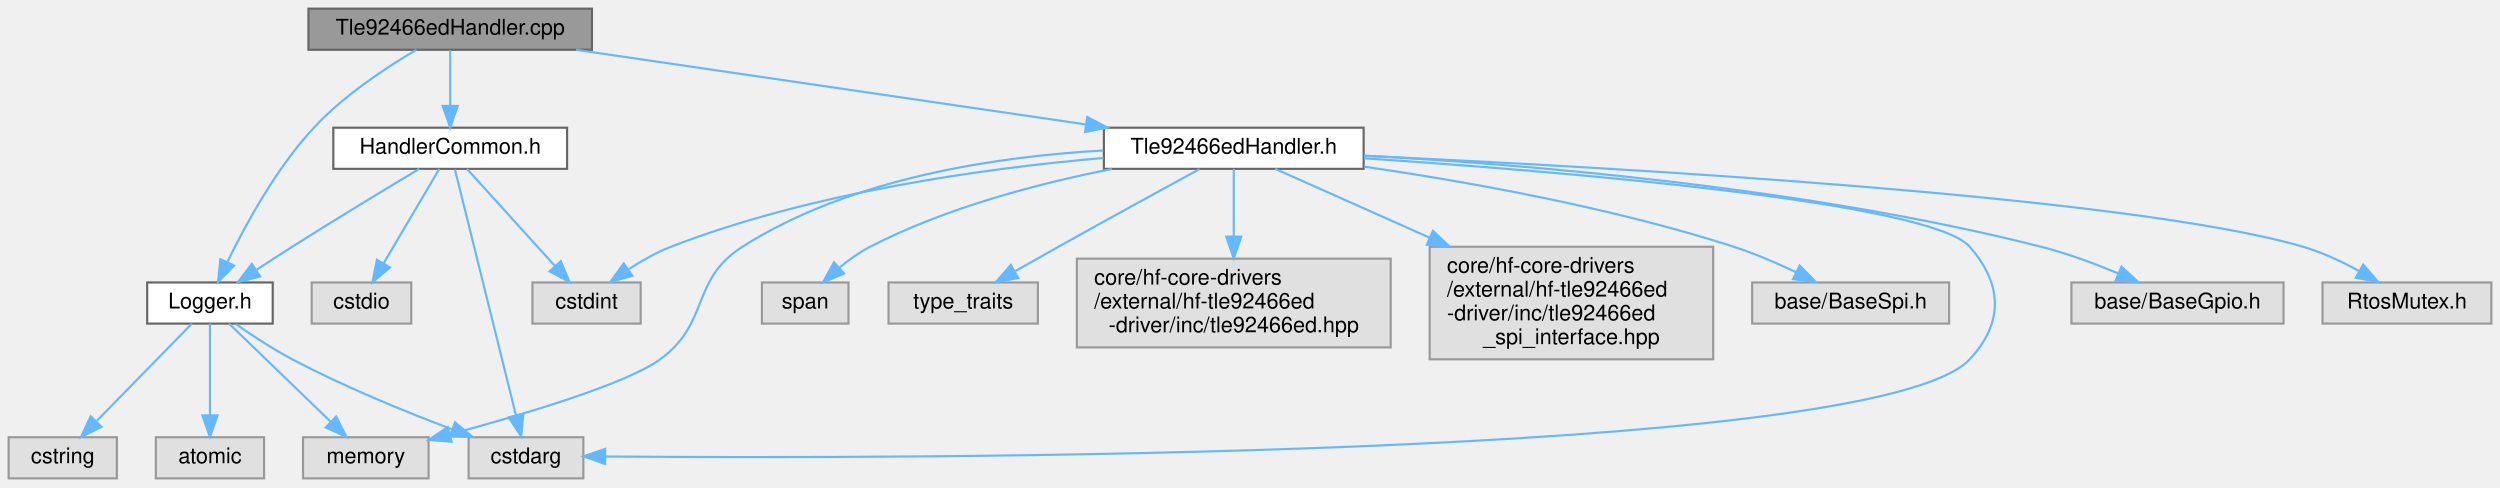
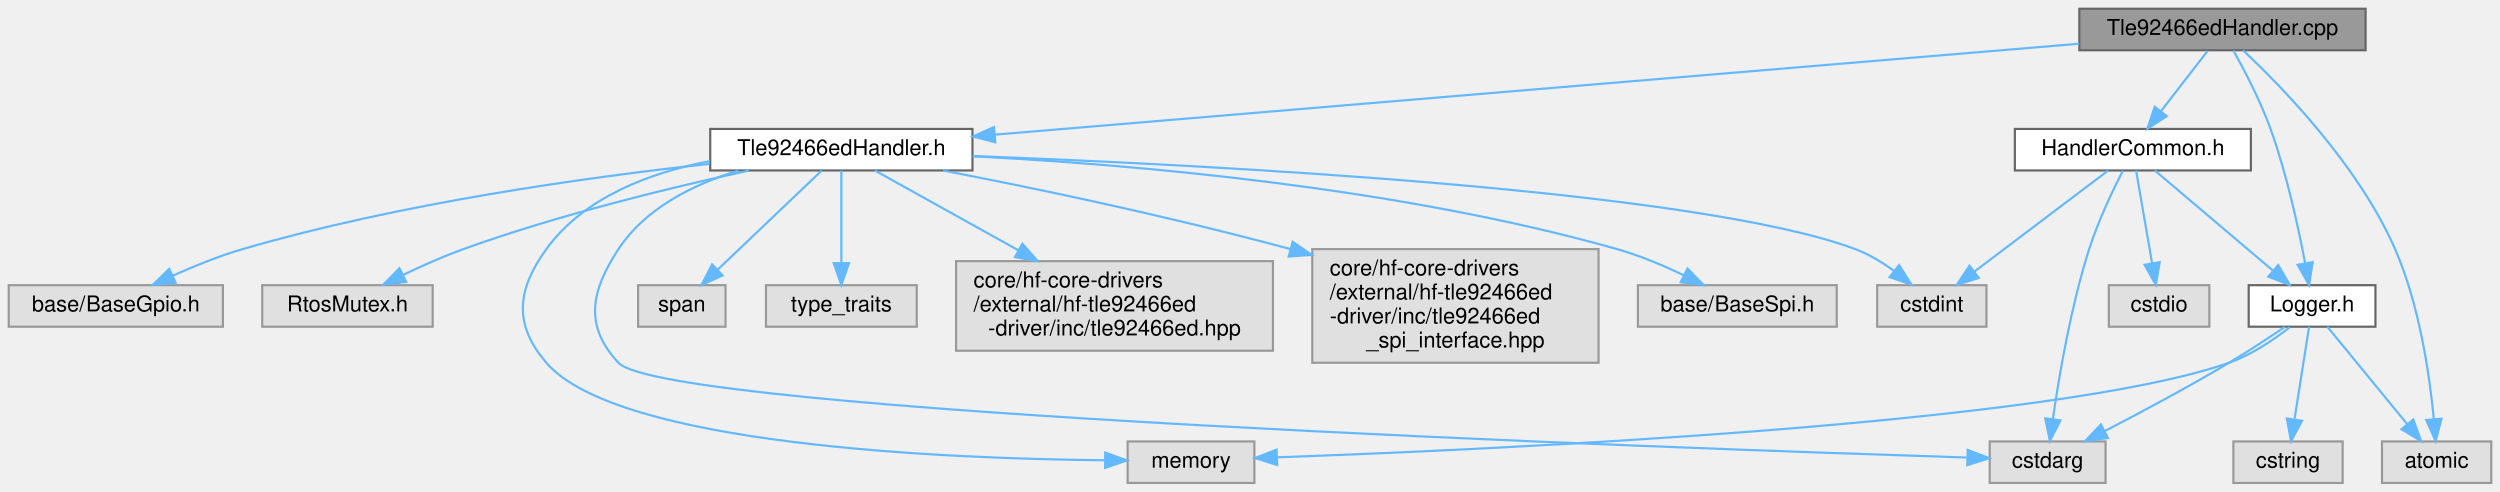
- <svg xmlns="http://www.w3.org/2000/svg" xmlns:xlink="http://www.w3.org/1999/xlink" width="1155pt" height="225pt" viewBox="0.00 0.00 1155.00 225.00">
+ <svg xmlns="http://www.w3.org/2000/svg" xmlns:xlink="http://www.w3.org/1999/xlink" width="1144pt" height="225pt" viewBox="0.00 0.00 1144.00 225.00">
  <g id="graph0" class="graph" transform="scale(1 1) rotate(0) translate(4 221)">
    <g id="Node000001" class="node">
      <g id="a_Node000001">
        <a xlink:title="Implementation of TLE92466ED handler with SPI communication adapter.">
-           <polygon fill="#999999" stroke="#666666" points="269.5,-217 138.5,-217 138.5,-198 269.5,-198 269.5,-217" />
-           <text text-anchor="middle" x="204" y="-205" font-family="Helvetica,sans-Serif" font-size="10.00">Tle92466edHandler.cpp</text>
+           <polygon fill="#999999" stroke="#666666" points="1078.5,-217 947.5,-217 947.5,-198 1078.5,-198 1078.5,-217" />
+           <text text-anchor="middle" x="1013" y="-205" font-family="Helvetica,sans-Serif" font-size="10.00">Tle92466edHandler.cpp</text>
        </a>
      </g>
    </g>
    <g id="Node000002" class="node">
      <g id="a_Node000002">
        <a xlink:href="Tle92466edHandler_8h.html" target="_top" xlink:title="Unified handler for TLE92466ED six-channel low-side solenoid driver IC.">
-           <polygon fill="white" stroke="#666666" points="626,-162 506,-162 506,-143 626,-143 626,-162" />
-           <text text-anchor="middle" x="566" y="-150" font-family="Helvetica,sans-Serif" font-size="10.00">Tle92466edHandler.h</text>
+           <polygon fill="white" stroke="#666666" points="441,-162 321,-162 321,-143 441,-143 441,-162" />
+           <text text-anchor="middle" x="381" y="-150" font-family="Helvetica,sans-Serif" font-size="10.00">Tle92466edHandler.h</text>
        </a>
      </g>
    </g>
    <g id="edge1_Node000001_Node000002" class="edge">
      <g id="a_edge1_Node000001_Node000002">
        <a xlink:title=" ">
-           <path fill="none" stroke="#63b8ff" d="M262.16,-197.98C326.32,-188.59 429.47,-173.49 497.49,-163.53" />
-           <polygon fill="#63b8ff" stroke="#63b8ff" points="498.3,-166.95 507.68,-162.04 497.28,-160.02 498.3,-166.95" />
+           <path fill="none" stroke="#63b8ff" d="M947.45,-201C827.67,-190.96 574.44,-169.72 451.26,-159.39" />
+           <polygon fill="#63b8ff" stroke="#63b8ff" points="451.44,-155.89 441.18,-158.55 450.85,-162.87 451.44,-155.89" />
        </a>
      </g>
    </g>
    <g id="Node000013" class="node">
      <g id="a_Node000013">
        <a xlink:href="Logger_8h.html" target="_top" xlink:title="Advanced logging system with formatting capabilities.">
-           <polygon fill="white" stroke="#666666" points="122,-90.5 64,-90.5 64,-71.5 122,-71.5 122,-90.5" />
-           <text text-anchor="middle" x="93" y="-78.5" font-family="Helvetica,sans-Serif" font-size="10.00">Logger.h</text>
+           <polygon fill="white" stroke="#666666" points="1083,-90.5 1025,-90.5 1025,-71.5 1083,-71.5 1083,-90.5" />
+           <text text-anchor="middle" x="1054" y="-78.5" font-family="Helvetica,sans-Serif" font-size="10.00">Logger.h</text>
        </a>
      </g>
    </g>
    <g id="edge12_Node000001_Node000013" class="edge">
      <g id="a_edge12_Node000001_Node000013">
        <a xlink:title=" ">
-           <path fill="none" stroke="#63b8ff" d="M188.38,-197.98C174.72,-189.98 154.94,-177.02 141,-162 123.66,-143.32 109.51,-117.38 101.17,-100.16" />
-           <polygon fill="#63b8ff" stroke="#63b8ff" points="104.16,-98.29 96.75,-90.71 97.81,-101.25 104.16,-98.29" />
+           <path fill="none" stroke="#63b8ff" d="M1017.99,-197.89C1022.9,-189.11 1030.32,-174.97 1035,-162 1042.4,-141.49 1047.73,-116.97 1050.83,-100.53" />
+           <polygon fill="#63b8ff" stroke="#63b8ff" points="1054.29,-101.05 1052.62,-90.59 1047.4,-99.81 1054.29,-101.05" />
+         </a>
+       </g>
+     </g>
+     <g id="Node000015" class="node">
+       <g id="a_Node000015">
+         <a xlink:title=" ">
+           <polygon fill="#e0e0e0" stroke="#999999" points="1136,-19 1086,-19 1086,0 1136,0 1136,-19" />
+           <text text-anchor="middle" x="1111" y="-7" font-family="Helvetica,sans-Serif" font-size="10.00">atomic</text>
+         </a>
+       </g>
+     </g>
+     <g id="edge22_Node000001_Node000015" class="edge">
+       <g id="a_edge22_Node000001_Node000015">
+         <a xlink:title=" ">
+           <path fill="none" stroke="#63b8ff" d="M1022.43,-197.98C1039.47,-181.99 1075.15,-145.61 1092,-107 1103.14,-81.49 1107.79,-49.34 1109.71,-29.35" />
+           <polygon fill="#63b8ff" stroke="#63b8ff" points="1113.22,-29.38 1110.55,-19.13 1106.24,-28.81 1113.22,-29.38" />
        </a>
      </g>
    </g>
    <g id="Node000016" class="node">
      <g id="a_Node000016">
        <a xlink:href="HandlerCommon_8h.html" target="_top" xlink:title="Shared utility functions for handler CRTP communication adapters.">
-           <polygon fill="white" stroke="#666666" points="258,-162 150,-162 150,-143 258,-143 258,-162" />
-           <text text-anchor="middle" x="204" y="-150" font-family="Helvetica,sans-Serif" font-size="10.00">HandlerCommon.h</text>
+           <polygon fill="white" stroke="#666666" points="1026,-162 918,-162 918,-143 1026,-143 1026,-162" />
+           <text text-anchor="middle" x="972" y="-150" font-family="Helvetica,sans-Serif" font-size="10.00">HandlerCommon.h</text>
        </a>
      </g>
    </g>
    <g id="edge17_Node000001_Node000016" class="edge">
      <g id="a_edge17_Node000001_Node000016">
        <a xlink:title=" ">
-           <path fill="none" stroke="#63b8ff" d="M204,-197.75C204,-190.8 204,-180.85 204,-172.13" />
-           <polygon fill="#63b8ff" stroke="#63b8ff" points="207.5,-172.09 204,-162.09 200.5,-172.09 207.5,-172.09" />
+           <path fill="none" stroke="#63b8ff" d="M1006.23,-197.75C1000.44,-190.26 991.94,-179.28 984.86,-170.13" />
+           <polygon fill="#63b8ff" stroke="#63b8ff" points="987.53,-167.86 978.64,-162.09 981.99,-172.14 987.53,-167.86" />
        </a>
      </g>
    </g>
    <g id="Node000003" class="node">
      <g id="a_Node000003">
        <a xlink:title=" ">
-           <polygon fill="#e0e0e0" stroke="#999999" points="292,-90.5 242,-90.5 242,-71.5 292,-71.5 292,-90.5" />
-           <text text-anchor="middle" x="267" y="-78.5" font-family="Helvetica,sans-Serif" font-size="10.00">cstdint</text>
+           <polygon fill="#e0e0e0" stroke="#999999" points="905,-90.5 855,-90.5 855,-71.5 905,-71.5 905,-90.5" />
+           <text text-anchor="middle" x="880" y="-78.5" font-family="Helvetica,sans-Serif" font-size="10.00">cstdint</text>
        </a>
      </g>
    </g>
    <g id="edge2_Node000002_Node000003" class="edge">
      <g id="a_edge2_Node000002_Node000003">
        <a xlink:title=" ">
-           <path fill="none" stroke="#63b8ff" d="M505.86,-148.03C451.96,-143.34 371.54,-132.41 306,-107 299.31,-104.41 292.54,-100.58 286.57,-96.7" />
-           <polygon fill="#63b8ff" stroke="#63b8ff" points="288.16,-93.55 277.95,-90.72 284.17,-99.3 288.16,-93.55" />
+           <path fill="none" stroke="#63b8ff" d="M441.12,-149.6C549.37,-145.55 772.52,-134.11 845,-107 851.18,-104.69 857.27,-100.99 862.59,-97.14" />
+           <polygon fill="#63b8ff" stroke="#63b8ff" points="865.02,-99.68 870.7,-90.74 860.68,-94.19 865.02,-99.68" />
        </a>
      </g>
    </g>
    <g id="Node000004" class="node">
      <g id="a_Node000004">
        <a xlink:title=" ">
-           <polygon fill="#e0e0e0" stroke="#999999" points="194,-19 136,-19 136,0 194,0 194,-19" />
-           <text text-anchor="middle" x="165" y="-7" font-family="Helvetica,sans-Serif" font-size="10.00">memory</text>
+           <polygon fill="#e0e0e0" stroke="#999999" points="570,-19 512,-19 512,0 570,0 570,-19" />
+           <text text-anchor="middle" x="541" y="-7" font-family="Helvetica,sans-Serif" font-size="10.00">memory</text>
        </a>
      </g>
    </g>
    <g id="edge3_Node000002_Node000004" class="edge">
      <g id="a_edge3_Node000002_Node000004">
        <a xlink:title=" ">
-           <path fill="none" stroke="#63b8ff" d="M505.66,-151.46C457.18,-148.79 389.15,-138.91 339,-107 314.85,-91.63 324.16,-71.82 301,-55 285.31,-43.61 238.19,-29.56 203.8,-20.34" />
-           <polygon fill="#63b8ff" stroke="#63b8ff" points="204.6,-16.93 194.04,-17.75 202.81,-23.69 204.6,-16.93" />
+           <path fill="none" stroke="#63b8ff" d="M320.83,-147.28C293.34,-141.99 263.14,-130.69 246,-107 232.46,-88.27 230.93,-72.52 246,-55 278.52,-17.21 428.98,-11.09 501.59,-10.38" />
+           <polygon fill="#63b8ff" stroke="#63b8ff" points="501.74,-13.88 511.71,-10.31 501.69,-6.88 501.74,-13.88" />
        </a>
      </g>
    </g>
    <g id="Node000005" class="node">
      <g id="a_Node000005">
        <a xlink:title=" ">
-           <polygon fill="#e0e0e0" stroke="#999999" points="265.5,-19 212.5,-19 212.5,0 265.5,0 265.5,-19" />
-           <text text-anchor="middle" x="239" y="-7" font-family="Helvetica,sans-Serif" font-size="10.00">cstdarg</text>
+           <polygon fill="#e0e0e0" stroke="#999999" points="959.5,-19 906.5,-19 906.5,0 959.5,0 959.5,-19" />
+           <text text-anchor="middle" x="933" y="-7" font-family="Helvetica,sans-Serif" font-size="10.00">cstdarg</text>
        </a>
      </g>
    </g>
    <g id="edge4_Node000002_Node000005" class="edge">
      <g id="a_edge4_Node000002_Node000005">
        <a xlink:title=" ">
-           <path fill="none" stroke="#63b8ff" d="M626.14,-147.88C718.82,-141.68 887.86,-127.67 906,-107 921.24,-89.63 921.79,-71.88 906,-55 862.77,-8.79 409.1,-9.02 275.7,-10.1" />
-           <polygon fill="#63b8ff" stroke="#63b8ff" points="275.55,-6.6 265.58,-10.19 275.61,-13.6 275.55,-6.6" />
+           <path fill="none" stroke="#63b8ff" d="M333.86,-142.95C313.37,-136.64 291.28,-125.75 279,-107 266.34,-87.66 263.22,-71.89 279,-55 300.2,-32.3 760.96,-15.95 896.08,-11.63" />
+           <polygon fill="#63b8ff" stroke="#63b8ff" points="896.44,-15.12 906.32,-11.31 896.22,-8.13 896.44,-15.12" />
        </a>
      </g>
    </g>
    <g id="Node000006" class="node">
      <g id="a_Node000006">
        <a xlink:title=" ">
-           <polygon fill="#e0e0e0" stroke="#999999" points="388,-90.5 348,-90.5 348,-71.5 388,-71.5 388,-90.5" />
-           <text text-anchor="middle" x="368" y="-78.5" font-family="Helvetica,sans-Serif" font-size="10.00">span</text>
+           <polygon fill="#e0e0e0" stroke="#999999" points="328,-90.5 288,-90.5 288,-71.5 328,-71.5 328,-90.5" />
+           <text text-anchor="middle" x="308" y="-78.5" font-family="Helvetica,sans-Serif" font-size="10.00">span</text>
        </a>
      </g>
    </g>
    <g id="edge5_Node000002_Node000006" class="edge">
      <g id="a_edge5_Node000002_Node000006">
        <a xlink:title=" ">
-           <path fill="none" stroke="#63b8ff" d="M509.68,-142.93C475.96,-136.28 432.98,-125.07 398,-107 393.01,-104.42 388.1,-100.89 383.75,-97.3" />
-           <polygon fill="#63b8ff" stroke="#63b8ff" points="385.98,-94.6 376.2,-90.54 381.32,-99.81 385.98,-94.6" />
+           <path fill="none" stroke="#63b8ff" d="M372.05,-142.98C360.23,-131.72 339.19,-111.69 324.46,-97.67" />
+           <polygon fill="#63b8ff" stroke="#63b8ff" points="326.68,-94.95 317.02,-90.59 321.85,-100.02 326.68,-94.95" />
        </a>
      </g>
    </g>
    <g id="Node000007" class="node">
      <g id="a_Node000007">
        <a xlink:title=" ">
-           <polygon fill="#e0e0e0" stroke="#999999" points="475.5,-90.5 406.5,-90.5 406.5,-71.5 475.5,-71.5 475.5,-90.5" />
-           <text text-anchor="middle" x="441" y="-78.5" font-family="Helvetica,sans-Serif" font-size="10.00">type_traits</text>
+           <polygon fill="#e0e0e0" stroke="#999999" points="415.5,-90.5 346.5,-90.5 346.5,-71.5 415.5,-71.5 415.5,-90.5" />
+           <text text-anchor="middle" x="381" y="-78.5" font-family="Helvetica,sans-Serif" font-size="10.00">type_traits</text>
        </a>
      </g>
    </g>
    <g id="edge6_Node000002_Node000007" class="edge">
      <g id="a_edge6_Node000002_Node000007">
        <a xlink:title=" ">
-           <path fill="none" stroke="#63b8ff" d="M550.13,-142.87C533.77,-133.95 507.55,-119.6 485,-107 478.51,-103.37 471.5,-99.41 465.02,-95.73" />
-           <polygon fill="#63b8ff" stroke="#63b8ff" points="466.46,-92.52 456.04,-90.62 463,-98.61 466.46,-92.52" />
+           <path fill="none" stroke="#63b8ff" d="M381,-142.98C381,-132.56 381,-114.61 381,-100.88" />
+           <polygon fill="#63b8ff" stroke="#63b8ff" points="384.5,-100.59 381,-90.59 377.5,-100.59 384.5,-100.59" />
        </a>
      </g>
    </g>
    <g id="Node000008" class="node">
      <g id="a_Node000008">
        <a xlink:title=" ">
-           <polygon fill="#e0e0e0" stroke="#999999" points="638.5,-101.5 493.5,-101.5 493.5,-60.5 638.5,-60.5 638.5,-101.5" />
-           <text text-anchor="start" x="501.5" y="-89.5" font-family="Helvetica,sans-Serif" font-size="10.00">core/hf-core-drivers</text>
-           <text text-anchor="start" x="501.5" y="-78.5" font-family="Helvetica,sans-Serif" font-size="10.00">/external/hf-tle92466ed</text>
-           <text text-anchor="middle" x="566" y="-67.5" font-family="Helvetica,sans-Serif" font-size="10.00">-driver/inc/tle92466ed.hpp</text>
+           <polygon fill="#e0e0e0" stroke="#999999" points="578.5,-101.5 433.5,-101.5 433.5,-60.5 578.5,-60.5 578.5,-101.5" />
+           <text text-anchor="start" x="441.5" y="-89.5" font-family="Helvetica,sans-Serif" font-size="10.00">core/hf-core-drivers</text>
+           <text text-anchor="start" x="441.5" y="-78.5" font-family="Helvetica,sans-Serif" font-size="10.00">/external/hf-tle92466ed</text>
+           <text text-anchor="middle" x="506" y="-67.5" font-family="Helvetica,sans-Serif" font-size="10.00">-driver/inc/tle92466ed.hpp</text>
        </a>
      </g>
    </g>
    <g id="edge7_Node000002_Node000008" class="edge">
      <g id="a_edge7_Node000002_Node000008">
        <a xlink:title=" ">
-           <path fill="none" stroke="#63b8ff" d="M566,-142.98C566,-135.15 566,-123.08 566,-111.74" />
-           <polygon fill="#63b8ff" stroke="#63b8ff" points="569.5,-111.67 566,-101.67 562.5,-111.67 569.5,-111.67" />
+           <path fill="none" stroke="#63b8ff" d="M396.33,-142.98C412.61,-133.92 439.12,-119.18 461.99,-106.47" />
+           <polygon fill="#63b8ff" stroke="#63b8ff" points="463.84,-109.45 470.88,-101.53 460.44,-103.33 463.84,-109.45" />
        </a>
      </g>
    </g>
    <g id="Node000009" class="node">
      <g id="a_Node000009">
        <a xlink:title=" ">
-           <polygon fill="#e0e0e0" stroke="#999999" points="787.5,-107 656.5,-107 656.5,-55 787.5,-55 787.5,-107" />
-           <text text-anchor="start" x="664.5" y="-95" font-family="Helvetica,sans-Serif" font-size="10.00">core/hf-core-drivers</text>
-           <text text-anchor="start" x="664.5" y="-84" font-family="Helvetica,sans-Serif" font-size="10.00">/external/hf-tle92466ed</text>
-           <text text-anchor="start" x="664.5" y="-73" font-family="Helvetica,sans-Serif" font-size="10.00">-driver/inc/tle92466ed</text>
-           <text text-anchor="middle" x="722" y="-62" font-family="Helvetica,sans-Serif" font-size="10.00">_spi_interface.hpp</text>
+           <polygon fill="#e0e0e0" stroke="#999999" points="727.5,-107 596.5,-107 596.5,-55 727.5,-55 727.5,-107" />
+           <text text-anchor="start" x="604.5" y="-95" font-family="Helvetica,sans-Serif" font-size="10.00">core/hf-core-drivers</text>
+           <text text-anchor="start" x="604.5" y="-84" font-family="Helvetica,sans-Serif" font-size="10.00">/external/hf-tle92466ed</text>
+           <text text-anchor="start" x="604.5" y="-73" font-family="Helvetica,sans-Serif" font-size="10.00">-driver/inc/tle92466ed</text>
+           <text text-anchor="middle" x="662" y="-62" font-family="Helvetica,sans-Serif" font-size="10.00">_spi_interface.hpp</text>
        </a>
      </g>
    </g>
    <g id="edge8_Node000002_Node000009" class="edge">
      <g id="a_edge8_Node000002_Node000009">
        <a xlink:title=" ">
-           <path fill="none" stroke="#63b8ff" d="M585.13,-142.98C602.95,-135.04 630.59,-122.73 656.37,-111.24" />
-           <polygon fill="#63b8ff" stroke="#63b8ff" points="658.05,-114.32 665.76,-107.05 655.2,-107.93 658.05,-114.32" />
+           <path fill="none" stroke="#63b8ff" d="M427.58,-142.94C467.43,-135.29 526.46,-123.14 586.61,-106.99" />
+           <polygon fill="#63b8ff" stroke="#63b8ff" points="587.54,-110.36 596.27,-104.36 585.71,-103.61 587.54,-110.36" />
        </a>
      </g>
    </g>
    <g id="Node000010" class="node">
      <g id="a_Node000010">
        <a xlink:title=" ">
-           <polygon fill="#e0e0e0" stroke="#999999" points="896.5,-90.5 805.5,-90.5 805.5,-71.5 896.5,-71.5 896.5,-90.5" />
-           <text text-anchor="middle" x="851" y="-78.5" font-family="Helvetica,sans-Serif" font-size="10.00">base/BaseSpi.h</text>
+           <polygon fill="#e0e0e0" stroke="#999999" points="836.5,-90.5 745.5,-90.5 745.5,-71.5 836.5,-71.5 836.5,-90.5" />
+           <text text-anchor="middle" x="791" y="-78.5" font-family="Helvetica,sans-Serif" font-size="10.00">base/BaseSpi.h</text>
        </a>
      </g>
    </g>
    <g id="edge9_Node000002_Node000010" class="edge">
      <g id="a_edge9_Node000002_Node000010">
        <a xlink:title=" ">
-           <path fill="none" stroke="#63b8ff" d="M626.35,-143.98C673.56,-137.12 740.44,-125.24 797,-107 806.68,-103.88 816.89,-99.46 825.8,-95.21" />
-           <polygon fill="#63b8ff" stroke="#63b8ff" points="827.46,-98.3 834.87,-90.73 824.36,-92.02 827.46,-98.3" />
+           <path fill="none" stroke="#63b8ff" d="M441.14,-149.47C512.63,-145.81 634.99,-135.57 736,-107 746.34,-104.08 757.21,-99.49 766.53,-95.04" />
+           <polygon fill="#63b8ff" stroke="#63b8ff" points="768.2,-98.12 775.59,-90.53 765.08,-91.85 768.2,-98.12" />
        </a>
      </g>
    </g>
    <g id="Node000011" class="node">
      <g id="a_Node000011">
        <a xlink:title=" ">
-           <polygon fill="#e0e0e0" stroke="#999999" points="1051,-90.5 953,-90.5 953,-71.5 1051,-71.5 1051,-90.5" />
-           <text text-anchor="middle" x="1002" y="-78.5" font-family="Helvetica,sans-Serif" font-size="10.00">base/BaseGpio.h</text>
+           <polygon fill="#e0e0e0" stroke="#999999" points="98,-90.5 0,-90.5 0,-71.5 98,-71.5 98,-90.5" />
+           <text text-anchor="middle" x="49" y="-78.5" font-family="Helvetica,sans-Serif" font-size="10.00">base/BaseGpio.h</text>
        </a>
      </g>
    </g>
    <g id="edge10_Node000002_Node000011" class="edge">
      <g id="a_edge10_Node000002_Node000011">
        <a xlink:title=" ">
-           <path fill="none" stroke="#63b8ff" d="M626.3,-149.1C700.79,-145.05 830.9,-134.4 939,-107 950.96,-103.97 963.7,-99.22 974.57,-94.68" />
-           <polygon fill="#63b8ff" stroke="#63b8ff" points="976.16,-97.8 983.95,-90.62 973.38,-91.38 976.16,-97.8" />
+           <path fill="none" stroke="#63b8ff" d="M320.73,-146.02C264.58,-139.9 178.94,-128 107,-107 96.26,-103.87 84.88,-99.26 75.06,-94.85" />
+           <polygon fill="#63b8ff" stroke="#63b8ff" points="76.39,-91.61 65.85,-90.58 73.44,-97.96 76.39,-91.61" />
        </a>
      </g>
    </g>
    <g id="Node000012" class="node">
      <g id="a_Node000012">
        <a xlink:title=" ">
-           <polygon fill="#e0e0e0" stroke="#999999" points="1147,-90.5 1069,-90.5 1069,-71.5 1147,-71.5 1147,-90.5" />
-           <text text-anchor="middle" x="1108" y="-78.5" font-family="Helvetica,sans-Serif" font-size="10.00">RtosMutex.h</text>
+           <polygon fill="#e0e0e0" stroke="#999999" points="194,-90.5 116,-90.5 116,-71.5 194,-71.5 194,-90.5" />
+           <text text-anchor="middle" x="155" y="-78.5" font-family="Helvetica,sans-Serif" font-size="10.00">RtosMutex.h</text>
        </a>
      </g>
    </g>
    <g id="edge11_Node000002_Node000012" class="edge">
      <g id="a_edge11_Node000002_Node000012">
        <a xlink:title=" ">
-           <path fill="none" stroke="#63b8ff" d="M626.1,-149.01C739.35,-143.83 980.15,-130.39 1060,-107 1068.85,-104.41 1077.96,-100.13 1085.84,-95.84" />
-           <polygon fill="#63b8ff" stroke="#63b8ff" points="1087.82,-98.74 1094.74,-90.71 1084.33,-92.67 1087.82,-98.74" />
+           <path fill="none" stroke="#63b8ff" d="M338.73,-142.97C303.29,-135.27 251.61,-122.73 208,-107 198.82,-103.69 189.08,-99.35 180.49,-95.22" />
+           <polygon fill="#63b8ff" stroke="#63b8ff" points="181.88,-92 171.37,-90.71 178.78,-98.28 181.88,-92" />
        </a>
      </g>
    </g>
    <g id="edge15_Node000013_Node000004" class="edge">
      <g id="a_edge15_Node000013_Node000004">
        <a xlink:title=" ">
-           <path fill="none" stroke="#63b8ff" d="M101.83,-71.48C113.49,-60.22 134.24,-40.19 148.77,-26.17" />
-           <polygon fill="#63b8ff" stroke="#63b8ff" points="151.34,-28.56 156.1,-19.09 146.47,-23.52 151.34,-28.56" />
+           <path fill="none" stroke="#63b8ff" d="M1043.78,-71.26C1036.52,-65.59 1026.28,-58.61 1016,-55 935.89,-26.87 679.42,-15.26 580.46,-11.74" />
+           <polygon fill="#63b8ff" stroke="#63b8ff" points="580.41,-8.24 570.29,-11.39 580.16,-15.24 580.41,-8.24" />
        </a>
      </g>
    </g>
    <g id="edge13_Node000013_Node000005" class="edge">
      <g id="a_edge13_Node000013_Node000005">
        <a xlink:title=" ">
-           <path fill="none" stroke="#63b8ff" d="M104.96,-71.28C112.27,-66.17 121.92,-59.8 131,-55 154.94,-42.34 183.29,-30.78 204.94,-22.62" />
-           <polygon fill="#63b8ff" stroke="#63b8ff" points="206.22,-25.87 214.38,-19.11 203.78,-19.31 206.22,-25.87" />
+           <path fill="none" stroke="#63b8ff" d="M1041.51,-71.38C1034.19,-66.42 1024.69,-60.17 1016,-55 997.33,-43.88 975.67,-32.31 959.16,-23.76" />
+           <polygon fill="#63b8ff" stroke="#63b8ff" points="960.59,-20.56 950.1,-19.1 957.39,-26.78 960.59,-20.56" />
        </a>
      </g>
    </g>
    <g id="Node000014" class="node">
      <g id="a_Node000014">
        <a xlink:title=" ">
-           <polygon fill="#e0e0e0" stroke="#999999" points="50,-19 0,-19 0,0 50,0 50,-19" />
-           <text text-anchor="middle" x="25" y="-7" font-family="Helvetica,sans-Serif" font-size="10.00">cstring</text>
+           <polygon fill="#e0e0e0" stroke="#999999" points="1068,-19 1018,-19 1018,0 1068,0 1068,-19" />
+           <text text-anchor="middle" x="1043" y="-7" font-family="Helvetica,sans-Serif" font-size="10.00">cstring</text>
        </a>
      </g>
    </g>
    <g id="edge14_Node000013_Node000014" class="edge">
      <g id="a_edge14_Node000013_Node000014">
        <a xlink:title=" ">
-           <path fill="none" stroke="#63b8ff" d="M84.66,-71.48C73.75,-60.33 54.41,-40.56 40.71,-26.56" />
-           <polygon fill="#63b8ff" stroke="#63b8ff" points="42.9,-23.79 33.41,-19.09 37.9,-28.69 42.9,-23.79" />
-         </a>
-       </g>
-     </g>
-     <g id="Node000015" class="node">
-       <g id="a_Node000015">
-         <a xlink:title=" ">
-           <polygon fill="#e0e0e0" stroke="#999999" points="118,-19 68,-19 68,0 118,0 118,-19" />
-           <text text-anchor="middle" x="93" y="-7" font-family="Helvetica,sans-Serif" font-size="10.00">atomic</text>
+           <path fill="none" stroke="#63b8ff" d="M1052.65,-71.48C1051,-61.06 1048.16,-43.11 1045.99,-29.38" />
+           <polygon fill="#63b8ff" stroke="#63b8ff" points="1049.38,-28.42 1044.36,-19.09 1042.47,-29.52 1049.38,-28.42" />
        </a>
      </g>
    </g>
    <g id="edge16_Node000013_Node000015" class="edge">
      <g id="a_edge16_Node000013_Node000015">
        <a xlink:title=" ">
-           <path fill="none" stroke="#63b8ff" d="M93,-71.48C93,-61.06 93,-43.11 93,-29.38" />
-           <polygon fill="#63b8ff" stroke="#63b8ff" points="96.5,-29.09 93,-19.09 89.5,-29.09 96.5,-29.09" />
+           <path fill="none" stroke="#63b8ff" d="M1060.99,-71.48C1070.05,-60.43 1086.04,-40.93 1097.5,-26.96" />
+           <polygon fill="#63b8ff" stroke="#63b8ff" points="1100.32,-29.04 1103.95,-19.09 1094.91,-24.6 1100.32,-29.04" />
        </a>
      </g>
    </g>
    <g id="edge19_Node000016_Node000003" class="edge">
      <g id="a_edge19_Node000016_Node000003">
        <a xlink:title=" ">
-           <path fill="none" stroke="#63b8ff" d="M211.73,-142.98C221.83,-131.83 239.75,-112.06 252.44,-98.06" />
-           <polygon fill="#63b8ff" stroke="#63b8ff" points="255.09,-100.35 259.21,-90.59 249.9,-95.65 255.09,-100.35" />
+           <path fill="none" stroke="#63b8ff" d="M960.72,-142.98C945.48,-131.46 918.07,-110.76 899.47,-96.71" />
+           <polygon fill="#63b8ff" stroke="#63b8ff" points="901.46,-93.83 891.37,-90.59 897.24,-99.41 901.46,-93.83" />
        </a>
      </g>
    </g>
    <g id="edge18_Node000016_Node000005" class="edge">
      <g id="a_edge18_Node000016_Node000005">
        <a xlink:title=" ">
-           <path fill="none" stroke="#63b8ff" d="M206.19,-142.68C211.79,-120.13 226.72,-59.98 234.36,-29.2" />
-           <polygon fill="#63b8ff" stroke="#63b8ff" points="237.8,-29.87 236.81,-19.32 231.01,-28.18 237.8,-29.87" />
+           <path fill="none" stroke="#63b8ff" d="M967.41,-142.87C962.9,-134.07 956.11,-119.91 952,-107 943.59,-80.62 938.21,-48.93 935.4,-29.25" />
+           <polygon fill="#63b8ff" stroke="#63b8ff" points="938.85,-28.62 934.03,-19.18 931.91,-29.56 938.85,-28.62" />
        </a>
      </g>
    </g>
    <g id="edge21_Node000016_Node000013" class="edge">
      <g id="a_edge21_Node000016_Node000013">
        <a xlink:title=" ">
-           <path fill="none" stroke="#63b8ff" d="M189.64,-142.95C174.86,-134.09 151.19,-119.79 131,-107 125.62,-103.59 119.85,-99.84 114.48,-96.31" />
-           <polygon fill="#63b8ff" stroke="#63b8ff" points="116.21,-93.27 105.94,-90.67 112.36,-99.11 116.21,-93.27" />
+           <path fill="none" stroke="#63b8ff" d="M982.05,-142.98C995.46,-131.62 1019.41,-111.32 1035.97,-97.28" />
+           <polygon fill="#63b8ff" stroke="#63b8ff" points="1038.5,-99.73 1043.86,-90.59 1033.97,-94.39 1038.5,-99.73" />
        </a>
      </g>
    </g>
    <g id="Node000017" class="node">
      <g id="a_Node000017">
        <a xlink:title=" ">
-           <polygon fill="#e0e0e0" stroke="#999999" points="186,-90.5 140,-90.5 140,-71.5 186,-71.5 186,-90.5" />
-           <text text-anchor="middle" x="163" y="-78.5" font-family="Helvetica,sans-Serif" font-size="10.00">cstdio</text>
+           <polygon fill="#e0e0e0" stroke="#999999" points="1007,-90.5 961,-90.5 961,-71.5 1007,-71.5 1007,-90.5" />
+           <text text-anchor="middle" x="984" y="-78.5" font-family="Helvetica,sans-Serif" font-size="10.00">cstdio</text>
        </a>
      </g>
    </g>
    <g id="edge20_Node000016_Node000017" class="edge">
      <g id="a_edge20_Node000016_Node000017">
        <a xlink:title=" ">
-           <path fill="none" stroke="#63b8ff" d="M198.97,-142.98C192.58,-132.14 181.38,-113.16 173.18,-99.25" />
-           <polygon fill="#63b8ff" stroke="#63b8ff" points="176.16,-97.43 168.07,-90.59 170.14,-100.98 176.16,-97.43" />
+           <path fill="none" stroke="#63b8ff" d="M973.47,-142.98C975.29,-132.45 978.43,-114.25 980.81,-100.47" />
+           <polygon fill="#63b8ff" stroke="#63b8ff" points="984.26,-101.04 982.52,-90.59 977.37,-99.85 984.26,-101.04" />
        </a>
      </g>
    </g>
  </g>
</svg>
